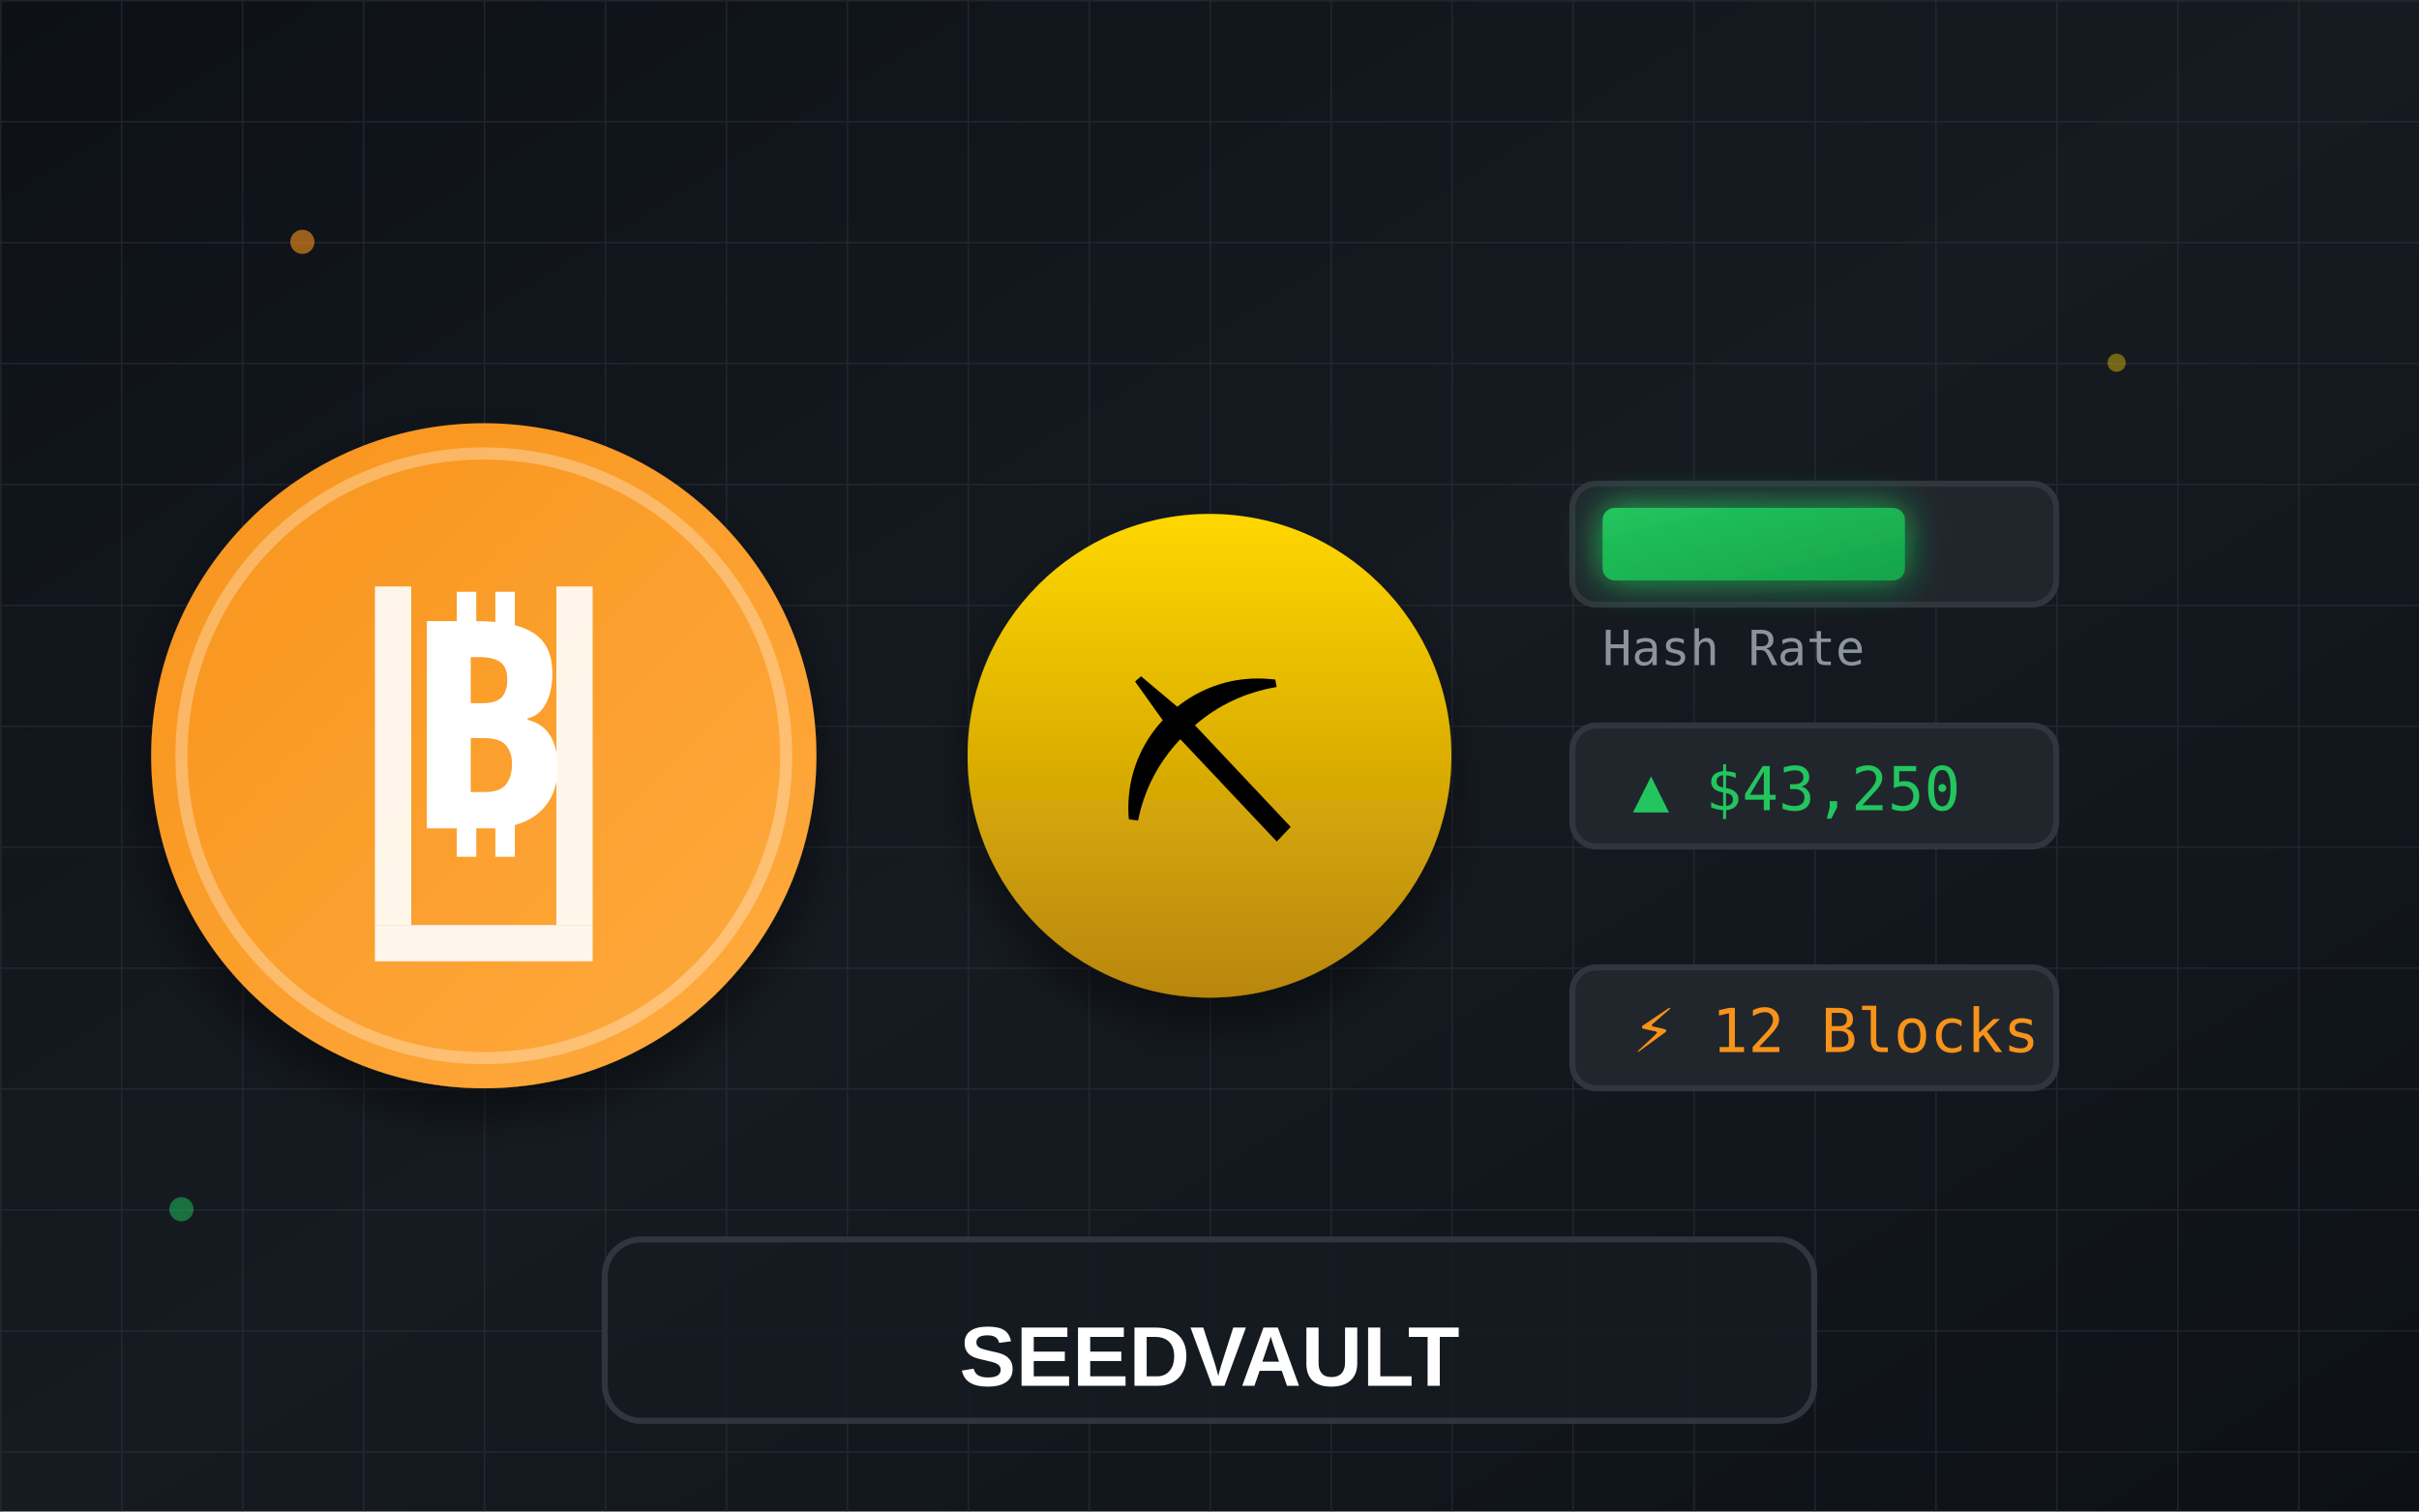
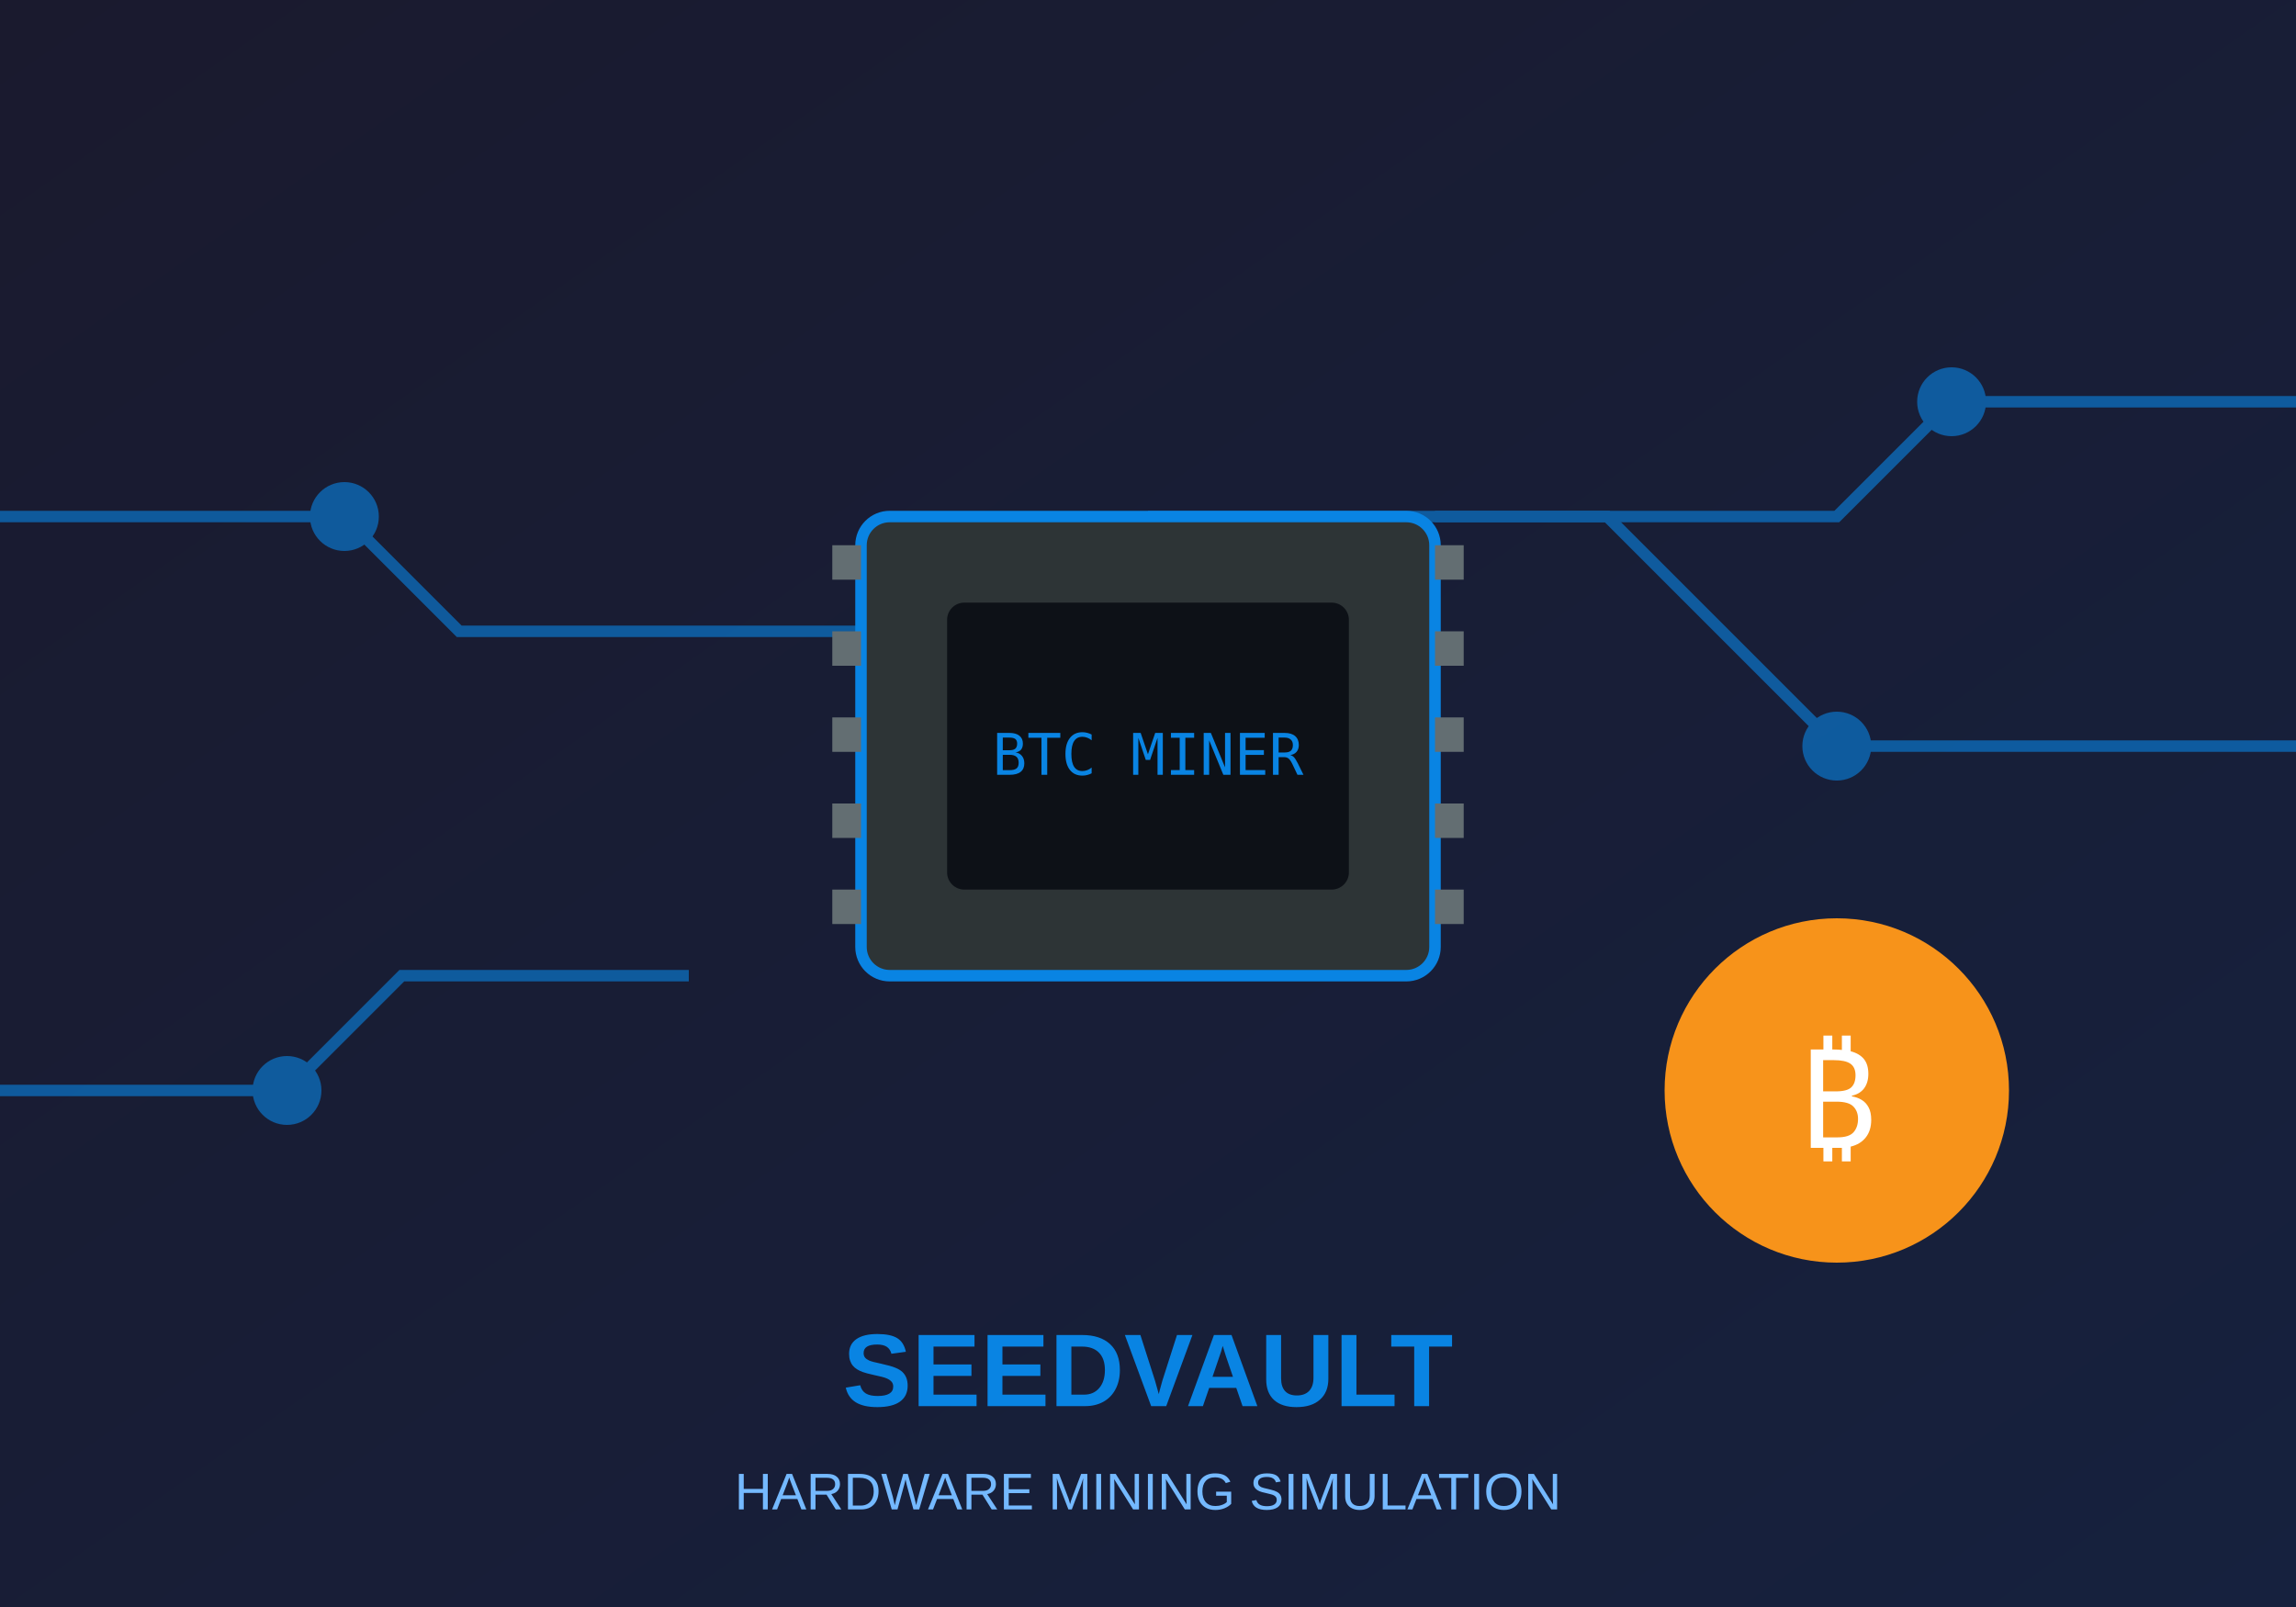
- <svg xmlns="http://www.w3.org/2000/svg" width="400" height="250">
+ <svg xmlns="http://www.w3.org/2000/svg" width="400" height="280" viewBox="0 0 400 280">
  <defs>
-     <linearGradient id="bgGrad" x1="0%" y1="0%" x2="100%" y2="100%">
-       <stop offset="0%" style="stop-color:#0d1117" />
-       <stop offset="50%" style="stop-color:#161b22" />
-       <stop offset="100%" style="stop-color:#0d1117" />
+     <linearGradient id="bg8" x1="0%" y1="0%" x2="100%" y2="100%">
+       <stop offset="0%" style="stop-color:#1a1a2e" />
+       <stop offset="100%" style="stop-color:#16213e" />
    </linearGradient>
-     <linearGradient id="btcGrad" x1="0%" y1="0%" x2="100%" y2="100%">
-       <stop offset="0%" style="stop-color:#f7931a" />
-       <stop offset="100%" style="stop-color:#ffab40" />
+     <linearGradient id="blue8" x1="0%" y1="0%" x2="0%" y2="100%">
+       <stop offset="0%" style="stop-color:#0984e3" />
+       <stop offset="100%" style="stop-color:#74b9ff" />
    </linearGradient>
-     <linearGradient id="goldGrad" x1="0%" y1="0%" x2="0%" y2="100%">
-       <stop offset="0%" style="stop-color:#ffd700" />
-       <stop offset="100%" style="stop-color:#b8860b" />
-     </linearGradient>
-     <linearGradient id="greenGrad" x1="0%" y1="0%" x2="100%" y2="100%">
-       <stop offset="0%" style="stop-color:#22c55e" />
-       <stop offset="100%" style="stop-color:#16a34a" />
-     </linearGradient>
-     <filter id="glow" x="-50%" y="-50%" width="200%" height="200%">
-       <feGaussianBlur stdDeviation="3" result="coloredBlur" />
-       <feMerge>
-         <feMergeNode in="coloredBlur" />
-         <feMergeNode in="SourceGraphic" />
-       </feMerge>
-     </filter>
-     <filter id="shadow" x="-20%" y="-20%" width="140%" height="140%">
-       <feDropShadow dx="0" dy="4" stdDeviation="4" flood-color="#000" flood-opacity="0.5" />
-     </filter>
  </defs>
-   <rect width="400" height="250" fill="url(#bgGrad)" />
-   <pattern id="grid" width="20" height="20" patternUnits="userSpaceOnUse">
-     <path d="M 20 0 L 0 0 0 20" fill="none" stroke="#30363d" stroke-width="0.5" />
-   </pattern>
-   <rect width="400" height="250" fill="url(#grid)" opacity="0.5" />
-   <g transform="translate(80, 125)" filter="url(#shadow)">
-     <circle r="55" fill="url(#btcGrad)" />
-     <circle r="50" fill="none" stroke="#fff" stroke-width="2" opacity="0.3" />
-     <text x="0" y="12" font-family="Arial Black, sans-serif" font-size="48" font-weight="bold" fill="white" text-anchor="middle">₿</text>
-     <rect x="-18" y="-28" width="6" height="56" fill="white" opacity="0.9" />
-     <rect x="12" y="-28" width="6" height="56" fill="white" opacity="0.9" />
-     <rect x="-18" y="28" width="36" height="6" fill="white" opacity="0.9" />
+   <rect width="400" height="280" fill="url(#bg8)" />
+   <g stroke="#0984e3" stroke-width="2" fill="none" opacity="0.6">
+     <path d="M 0 90 L 60 90 L 80 110 L 150 110" />
+     <path d="M 400 130 L 320 130 L 280 90 L 200 90" />
+     <path d="M 0 190 L 50 190 L 70 170 L 120 170" />
+     <path d="M 400 70 L 340 70 L 320 90 L 250 90" />
+     <circle cx="60" cy="90" r="5" fill="#0984e3" />
+     <circle cx="320" cy="130" r="5" fill="#0984e3" />
+     <circle cx="50" cy="190" r="5" fill="#0984e3" />
+     <circle cx="340" cy="70" r="5" fill="#0984e3" />
  </g>
-   <g transform="translate(200, 125)" filter="url(#shadow)">
-     <circle r="40" fill="url(#goldGrad)" />
-     <text x="0" y="14" font-family="Arial" font-size="36" text-anchor="middle">⛏️</text>
+   <rect x="150" y="90" width="100" height="80" rx="5" fill="#2d3436" stroke="#0984e3" stroke-width="2" />
+   <rect x="165" y="105" width="70" height="50" rx="3" fill="#0d1117" />
+   <text x="200" y="135" font-family="monospace" font-size="10" fill="#0984e3" text-anchor="middle">BTC MINER</text>
+   <g fill="#636e72">
+     <rect x="145" y="95" width="5" height="6" />
+     <rect x="145" y="110" width="5" height="6" />
+     <rect x="145" y="125" width="5" height="6" />
+     <rect x="145" y="140" width="5" height="6" />
+     <rect x="145" y="155" width="5" height="6" />
+     <rect x="250" y="95" width="5" height="6" />
+     <rect x="250" y="110" width="5" height="6" />
+     <rect x="250" y="125" width="5" height="6" />
+     <rect x="250" y="140" width="5" height="6" />
+     <rect x="250" y="155" width="5" height="6" />
  </g>
-   <g transform="translate(320, 80)">
-     <rect x="-60" y="0" width="80" height="20" rx="4" fill="#21262d" stroke="#30363d" />
-     <rect x="-55" y="4" width="50" height="12" rx="2" fill="url(#greenGrad)" filter="url(#glow)">
-       <animate attributeName="width" values="30;50;40;50" dur="2s" repeatCount="indefinite" />
-     </rect>
-     <text x="-55" y="30" font-family="monospace" font-size="8" fill="#8b949e">Hash Rate</text>
-   </g>
-   <g transform="translate(320, 120)">
-     <rect x="-60" y="0" width="80" height="20" rx="4" fill="#21262d" stroke="#30363d" />
-     <text x="-50" y="14" font-family="monospace" font-size="10" fill="#22c55e">▲ $43,250</text>
-   </g>
-   <g transform="translate(320, 160)">
-     <rect x="-60" y="0" width="80" height="20" rx="4" fill="#21262d" stroke="#30363d" />
-     <text x="-50" y="14" font-family="monospace" font-size="10" fill="#f7931a">⚡ 12 Blocks</text>
-   </g>
-   <g transform="translate(200, 225)">
-     <rect x="-100" y="-20" width="200" height="30" rx="6" fill="rgba(22, 27, 34, 0.9)" stroke="#30363d" />
-     <text x="0" y="0" font-family="Arial, sans-serif" font-size="14" font-weight="bold" fill="white" text-anchor="middle" dy="0.3em">SEEDVAULT</text>
-   </g>
-   <circle cx="50" cy="40" r="2" fill="#f7931a" opacity="0.6">
-     <animate attributeName="opacity" values="0.6;0.2;0.6" dur="3s" repeatCount="indefinite" />
-   </circle>
-   <circle cx="350" cy="60" r="1.5" fill="#ffd700" opacity="0.4">
-     <animate attributeName="opacity" values="0.4;0.8;0.4" dur="2s" repeatCount="indefinite" />
-   </circle>
-   <circle cx="30" cy="200" r="2" fill="#22c55e" opacity="0.5">
-     <animate attributeName="opacity" values="0.5;0.1;0.5" dur="4s" repeatCount="indefinite" />
-   </circle>
+   <circle cx="320" cy="190" r="30" fill="#f7931a" />
+   <text x="320" y="200" font-family="Arial Black" font-size="24" fill="white" text-anchor="middle">₿</text>
+   <text x="200" y="245" font-family="Arial, sans-serif" font-size="18" font-weight="bold" fill="#0984e3" text-anchor="middle">SEEDVAULT</text>
+   <text x="200" y="263" font-family="Arial" font-size="9" fill="#74b9ff" text-anchor="middle">HARDWARE MINING SIMULATION</text>
</svg>
